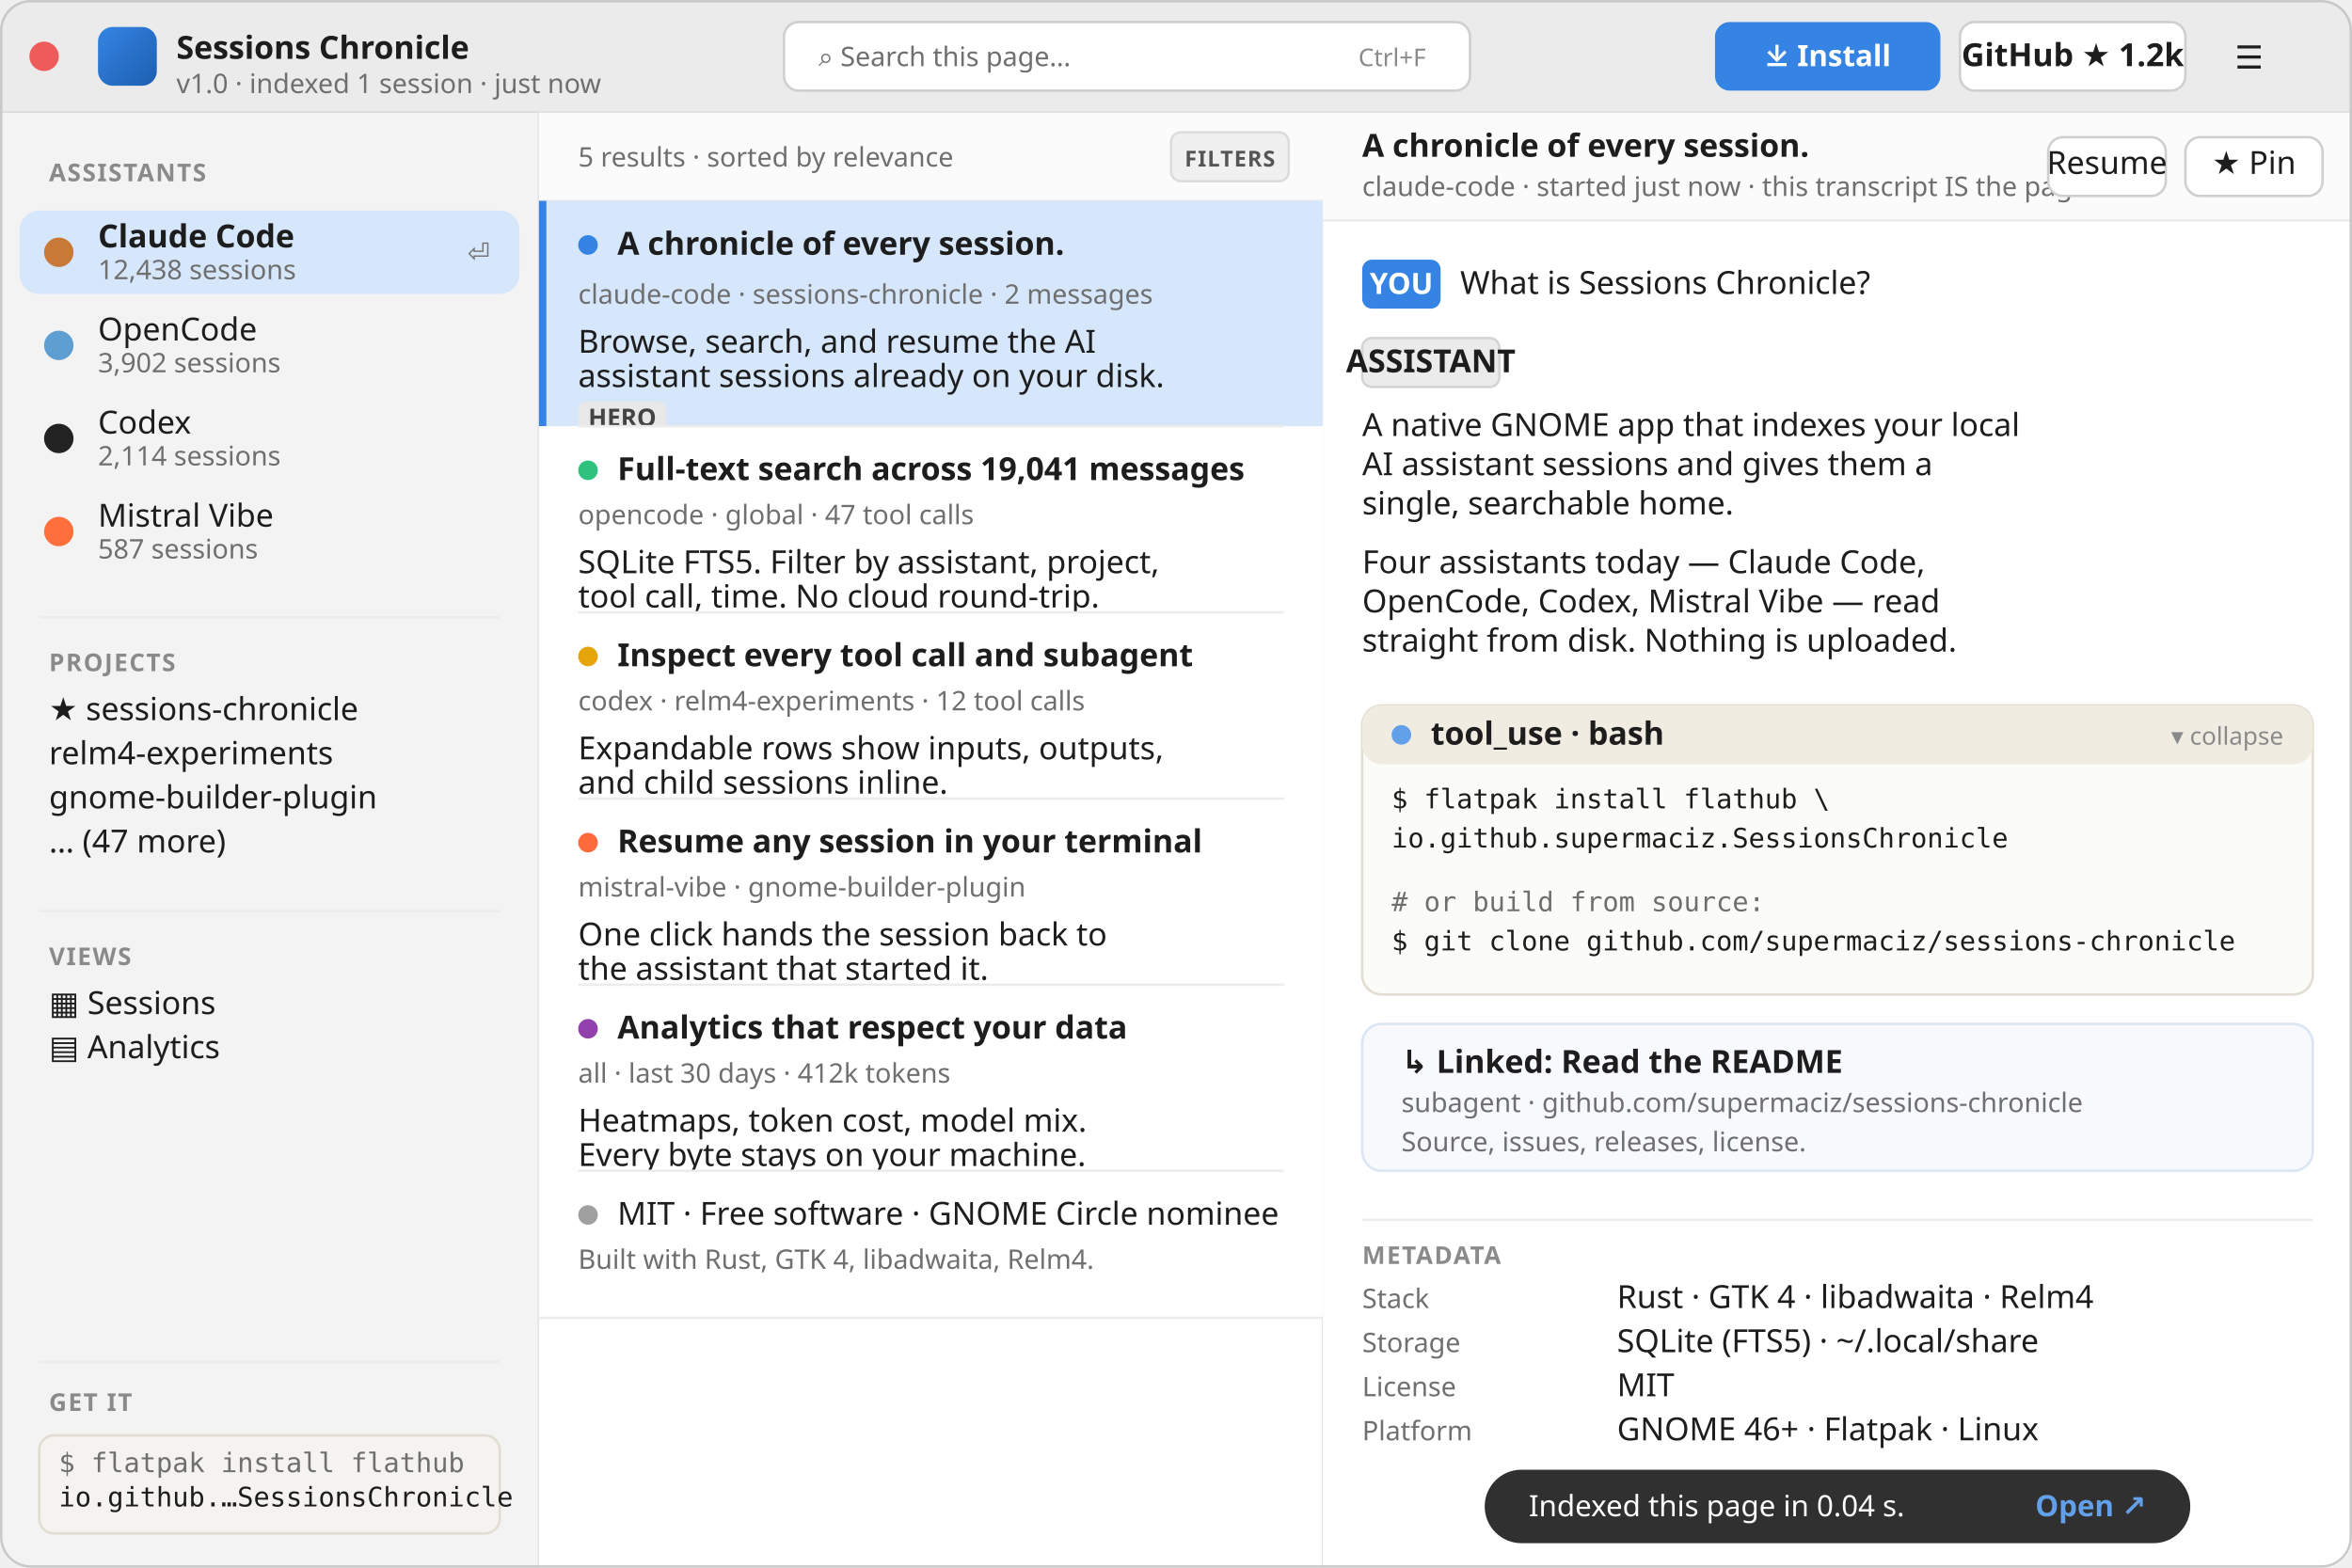
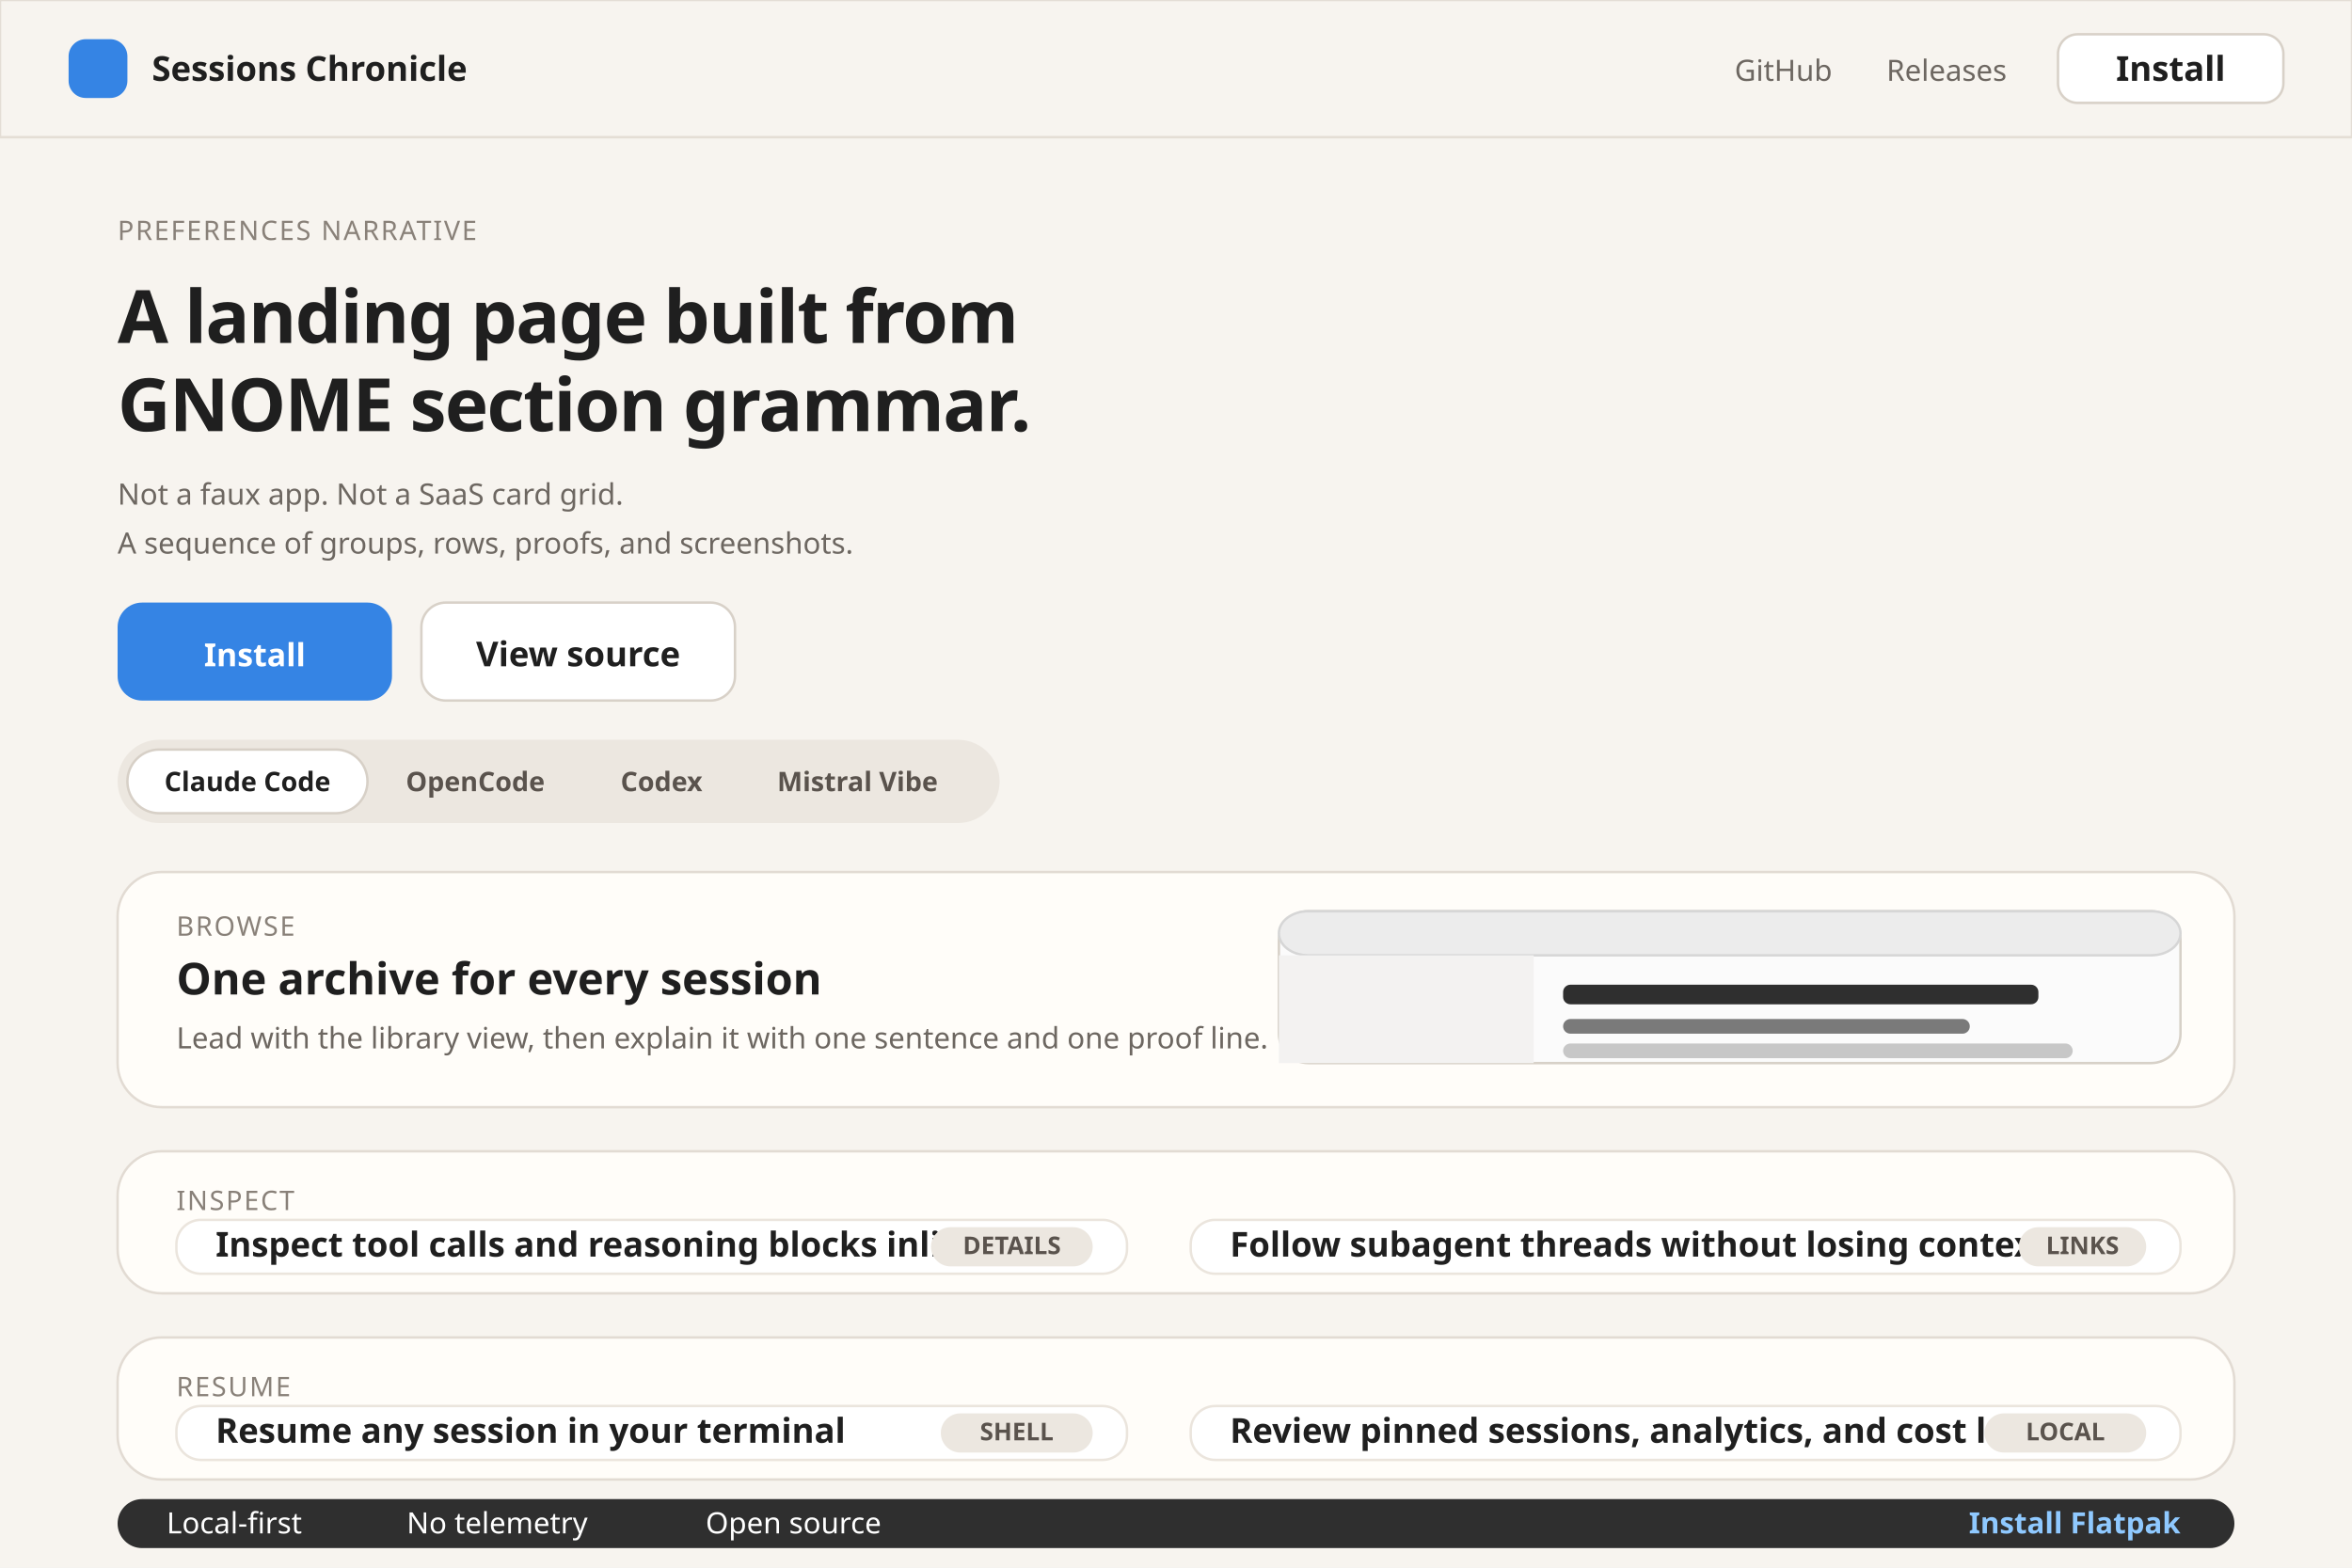
<svg xmlns="http://www.w3.org/2000/svg" width="960" height="640" font-family="Cantarell, 'Adwaita Sans', sans-serif">
  <defs>
    <style>
-       .win-bg { fill: #fafafa; }
-       .headerbar { fill: #ebebeb; }
-       .headerbar-border { stroke: #d4d4d4; stroke-width: 1; fill: none; }
-       .sidebar { fill: #f3f3f3; }
-       .sidebar-border { stroke: #e0e0e0; stroke-width: 1; }
-       .list-bg { fill: #ffffff; }
-       .detail-bg { fill: #ffffff; }
-       .divider { stroke: #e6e6e6; stroke-width: 1; }
-       .hairline { stroke: #ececec; stroke-width: 1; }
- 
-       .text { fill: #1d1d1d; font-size: 13px; }
-       .text-strong { fill: #1d1d1d; font-size: 13px; font-weight: 700; }
-       .text-dim { fill: #6f6f6f; font-size: 11px; }
-       .text-tiny { fill: #8a8a8a; font-size: 10px; }
-       .mono { font-family: 'JetBrains Mono', 'Source Code Pro', monospace; font-size: 11px; fill: #1d1d1d; }
-       .mono-dim { font-family: 'JetBrains Mono', 'Source Code Pro', monospace; font-size: 11px; fill: #6f6f6f; }
- 
-       .accent-btn { fill: #3584e4; }
-       .accent-text { fill: #ffffff; font-size: 12px; font-weight: 600; }
-       .ghost-btn { fill: #ffffff; stroke: #cfcfcf; stroke-width: 1; }
-       .flat-btn { fill: none; }
- 
-       .row-selected { fill: #d6e6fb; }
-       .row-hover { fill: #f4f4f4; }
- 
-       .pill-group { fill: #e8e8e8; }
-       .pill-text { fill: #444; font-size: 10px; font-weight: 600; }
- 
-       .accent-dot { fill: #3584e4; }
-       .ok-dot { fill: #2ec27e; }
-       .warn-dot { fill: #e5a50a; }
- 
-       .toast { fill: #303030; }
-       .toast-text { fill: #ffffff; font-size: 12px; }
-       .toast-action { fill: #62a0ea; font-size: 12px; font-weight: 600; }
- 
-       .code-bg { fill: #f5f3ef; stroke: #e2ddd2; stroke-width: 1; }
-       .badge { fill: #f0f0f0; stroke: #dcdcdc; stroke-width: 1; }
-       .badge-text { fill: #555; font-size: 9px; font-weight: 700; letter-spacing: 0.4px; }
- 
-       .focus-ring { fill: none; stroke: #3584e4; stroke-width: 2; }
+       .bg { fill: #f7f4ef; }
+       .header { fill: #f7f4ef; stroke: #e4ded5; stroke-width: 1; }
+       .group { fill: #fffdf9; stroke: #e2dbd3; stroke-width: 1; }
+       .row { fill: #ffffff; stroke: #ebe5dd; stroke-width: 1; }
+       .text { fill: #1f1f1f; font-size: 14px; }
+       .text-dim { fill: #6d6761; font-size: 12px; }
+       .text-faint { fill: #898179; font-size: 11px; letter-spacing: 0.7px; }
+       .h1 { fill: #1f1f1f; font-size: 30px; font-weight: 800; letter-spacing: -0.6px; }
+       .h2 { fill: #1f1f1f; font-size: 18px; font-weight: 700; }
+       .button { fill: #3584e4; }
+       .button-text { fill: #ffffff; font-size: 13px; font-weight: 700; }
+       .ghost { fill: #ffffff; stroke: #d8d1c8; stroke-width: 1; }
+       .switcher { fill: #ece7e0; }
+       .switcher-active { fill: #ffffff; stroke: #d7d0c7; stroke-width: 1; }
+       .switcher-text { fill: #5a534d; font-size: 11px; font-weight: 700; }
+       .switcher-text-active { fill: #1f1f1f; font-size: 11px; font-weight: 700; }
+       .shot { fill: #fbfbfb; stroke: #d7d1c8; stroke-width: 1; }
+       .shot-head { fill: #ececec; stroke: #d6d6d6; stroke-width: 1; }
+       .shot-side { fill: #f3f2f1; }
+       .line-dark { fill: #2f2f2f; }
+       .line-mid { fill: #7a7a7a; }
+       .line-light { fill: #c7c7c7; }
+       .suffix { fill: #ece7e0; }
+       .suffix-text { fill: #5a534d; font-size: 10px; font-weight: 700; }
+       .footer-strip { fill: #2f2f2f; }
+       .footer-text { fill: #ffffff; font-size: 12px; }
+       .footer-link { fill: #8fc9ff; font-size: 12px; font-weight: 700; }
    </style>
-     <linearGradient id="iconGrad" x1="0" y1="0" x2="1" y2="1">
-       <stop offset="0" stop-color="#3584e4" />
-       <stop offset="1" stop-color="#1c5fb0" />
-     </linearGradient>
-     <clipPath id="winClip">
-       <rect x="0" y="0" width="960" height="640" rx="12" />
-     </clipPath>
  </defs>
-   <g clip-path="url(#winClip)">
-     <rect width="960" height="640" class="win-bg" />
-     <rect x="0" y="0" width="960" height="46" class="headerbar" />
-     <line x1="0" y1="46" x2="960" y2="46" class="headerbar-border" />
-     <circle cx="18" cy="23" r="6" fill="#ed5b5b" />
-     <rect x="40" y="11" width="24" height="24" rx="6" fill="url(#iconGrad)" />
-     <text x="72" y="24" class="text-strong">Sessions Chronicle</text>
-     <text x="72" y="38" class="text-dim">v1.0 · indexed 1 session · just now</text>
-     <rect x="320" y="9" width="280" height="28" rx="6" fill="#ffffff" stroke="#cfcfcf" />
-     <text x="334" y="27" class="text-dim" font-size="12">⌕  Search this page…</text>
-     <text x="582" y="27" class="text-tiny" text-anchor="end">Ctrl+F</text>
-     <rect x="700" y="9" width="92" height="28" rx="6" class="accent-btn" />
-     <text x="746" y="27" class="accent-text" text-anchor="middle">⤓  Install</text>
-     <rect x="800" y="9" width="92" height="28" rx="6" class="ghost-btn" />
-     <text x="846" y="27" class="text" text-anchor="middle" font-size="12" font-weight="600">GitHub ★ 1.2k</text>
-     <rect x="900" y="9" width="36" height="28" rx="6" class="flat-btn" />
-     <text x="918" y="28" text-anchor="middle" class="text" font-size="14">☰</text>
-     <rect x="0" y="46" width="220" height="594" class="sidebar" />
-     <line x1="220" y1="46" x2="220" y2="640" class="sidebar-border" />
-     <text x="20" y="74" class="text-tiny" font-weight="700" letter-spacing="0.6">ASSISTANTS</text>
-     <g>
-       <rect x="8" y="86" width="204" height="34" rx="8" class="row-selected" />
-       <circle cx="24" cy="103" r="6" fill="#c87837" />
-       <text x="40" y="101" class="text-strong" font-size="12">Claude Code</text>
-       <text x="40" y="114" class="text-dim">12,438 sessions</text>
-       <text x="200" y="107" class="text-dim" text-anchor="end">⏎</text>
-     </g>
-     <g>
-       <rect x="8" y="124" width="204" height="34" rx="8" fill="none" />
-       <circle cx="24" cy="141" r="6" fill="#5e9ed1" />
-       <text x="40" y="139" class="text" font-size="12">OpenCode</text>
-       <text x="40" y="152" class="text-dim">3,902 sessions</text>
-     </g>
-     <g>
-       <rect x="8" y="162" width="204" height="34" rx="8" fill="none" />
-       <circle cx="24" cy="179" r="6" fill="#222" />
-       <text x="40" y="177" class="text" font-size="12">Codex</text>
-       <text x="40" y="190" class="text-dim">2,114 sessions</text>
-     </g>
-     <g>
-       <rect x="8" y="200" width="204" height="34" rx="8" fill="none" />
-       <circle cx="24" cy="217" r="6" fill="#ff6f3c" />
-       <text x="40" y="215" class="text" font-size="12">Mistral Vibe</text>
-       <text x="40" y="228" class="text-dim">587 sessions</text>
-     </g>
-     <line x1="16" y1="252" x2="204" y2="252" class="hairline" />
-     <text x="20" y="274" class="text-tiny" font-weight="700" letter-spacing="0.6">PROJECTS</text>
-     <text x="20" y="294" class="text" font-size="12">★  sessions-chronicle</text>
-     <text x="20" y="312" class="text" font-size="12" fill="#6f6f6f">   relm4-experiments</text>
-     <text x="20" y="330" class="text" font-size="12" fill="#6f6f6f">   gnome-builder-plugin</text>
-     <text x="20" y="348" class="text" font-size="12" fill="#6f6f6f">   …  (47 more)</text>
-     <line x1="16" y1="372" x2="204" y2="372" class="hairline" />
-     <text x="20" y="394" class="text-tiny" font-weight="700" letter-spacing="0.6">VIEWS</text>
-     <text x="20" y="414" class="text" font-size="12">▦  Sessions</text>
-     <text x="20" y="432" class="text" font-size="12" fill="#6f6f6f">▤  Analytics</text>
-     <line x1="16" y1="556" x2="204" y2="556" class="hairline" />
-     <text x="20" y="576" class="text-tiny" font-weight="700" letter-spacing="0.6">GET IT</text>
-     <rect x="16" y="586" width="188" height="40" rx="6" class="code-bg" />
-     <text x="24" y="601" class="mono-dim">$ flatpak install flathub</text>
-     <text x="24" y="615" class="mono">  io.github.…SessionsChronicle</text>
-     <rect x="220" y="46" width="320" height="594" class="list-bg" />
-     <line x1="540" y1="46" x2="540" y2="640" class="divider" />
-     <rect x="220" y="46" width="320" height="36" fill="#fbfbfb" />
-     <line x1="220" y1="82" x2="540" y2="82" class="hairline" />
-     <text x="236" y="68" class="text-dim">5 results · sorted by relevance</text>
-     <rect x="478" y="54" width="48" height="20" rx="4" class="badge" />
-     <text x="502" y="68" class="badge-text" text-anchor="middle">FILTERS</text>
-     <g>
-       <rect x="220" y="82" width="320" height="92" class="row-selected" />
-       <rect x="220" y="82" width="3" height="92" fill="#3584e4" />
-       <circle cx="240" cy="100" r="4" class="accent-dot" />
-       <text x="252" y="104" class="text-strong">A chronicle of every session.</text>
-       <text x="236" y="124" class="text-dim">claude-code · sessions-chronicle · 2 messages</text>
-       <text x="236" y="144" class="text" font-size="12">Browse, search, and resume the AI</text>
-       <text x="236" y="158" class="text" font-size="12">assistant sessions already on your disk.</text>
-       <rect x="236" y="164" width="36" height="14" rx="3" class="pill-group" />
-       <text x="254" y="174" class="pill-text" text-anchor="middle">HERO</text>
-     </g>
-     <g>
-       <rect x="220" y="174" width="320" height="76" class="list-bg" />
-       <line x1="236" y1="174" x2="524" y2="174" class="hairline" />
-       <circle cx="240" cy="192" r="4" class="ok-dot" />
-       <text x="252" y="196" class="text-strong" font-size="12">Full-text search across 19,041 messages</text>
-       <text x="236" y="214" class="text-dim">opencode · global · 47 tool calls</text>
-       <text x="236" y="234" class="text" font-size="12">SQLite FTS5. Filter by assistant, project,</text>
-       <text x="236" y="248" class="text" font-size="12">tool call, time. No cloud round-trip.</text>
-     </g>
-     <g>
-       <rect x="220" y="250" width="320" height="76" class="list-bg" />
-       <line x1="236" y1="250" x2="524" y2="250" class="hairline" />
-       <circle cx="240" cy="268" r="4" class="warn-dot" />
-       <text x="252" y="272" class="text-strong" font-size="12">Inspect every tool call and subagent</text>
-       <text x="236" y="290" class="text-dim">codex · relm4-experiments · 12 tool calls</text>
-       <text x="236" y="310" class="text" font-size="12">Expandable rows show inputs, outputs,</text>
-       <text x="236" y="324" class="text" font-size="12">and child sessions inline.</text>
-     </g>
-     <g>
-       <rect x="220" y="326" width="320" height="76" class="list-bg" />
-       <line x1="236" y1="326" x2="524" y2="326" class="hairline" />
-       <circle cx="240" cy="344" r="4" fill="#ff6a3d" />
-       <text x="252" y="348" class="text-strong" font-size="12">Resume any session in your terminal</text>
-       <text x="236" y="366" class="text-dim">mistral-vibe · gnome-builder-plugin</text>
-       <text x="236" y="386" class="text" font-size="12">One click hands the session back to</text>
-       <text x="236" y="400" class="text" font-size="12">the assistant that started it.</text>
-     </g>
-     <g>
-       <rect x="220" y="402" width="320" height="76" class="list-bg" />
-       <line x1="236" y1="402" x2="524" y2="402" class="hairline" />
-       <circle cx="240" cy="420" r="4" fill="#9141ac" />
-       <text x="252" y="424" class="text-strong" font-size="12">Analytics that respect your data</text>
-       <text x="236" y="442" class="text-dim">all · last 30 days · 412k tokens</text>
-       <text x="236" y="462" class="text" font-size="12">Heatmaps, token cost, model mix.</text>
-       <text x="236" y="476" class="text" font-size="12">Every byte stays on your machine.</text>
-     </g>
-     <g>
-       <rect x="220" y="478" width="320" height="60" class="list-bg" />
-       <line x1="236" y1="478" x2="524" y2="478" class="hairline" />
-       <circle cx="240" cy="496" r="4" fill="#a0a0a0" />
-       <text x="252" y="500" class="text" font-size="12">MIT · Free software · GNOME Circle nominee</text>
-       <text x="236" y="518" class="text-dim">Built with Rust, GTK 4, libadwaita, Relm4.</text>
-     </g>
-     <line x1="220" y1="538" x2="540" y2="538" class="hairline" />
-     <rect x="540" y="46" width="420" height="594" class="detail-bg" />
-     <rect x="540" y="46" width="420" height="44" fill="#fbfbfb" />
-     <line x1="540" y1="90" x2="960" y2="90" class="hairline" />
-     <text x="556" y="64" class="text-strong" font-size="13">A chronicle of every session.</text>
-     <text x="556" y="80" class="text-dim">claude-code · started just now · this transcript IS the page</text>
-     <rect x="836" y="56" width="48" height="24" rx="6" class="ghost-btn" />
-     <text x="860" y="71" text-anchor="middle" class="text" font-size="11">Resume</text>
-     <rect x="892" y="56" width="56" height="24" rx="6" class="ghost-btn" />
-     <text x="920" y="71" text-anchor="middle" class="text" font-size="11">★ Pin</text>
-     <g>
-       <rect x="556" y="106" width="32" height="20" rx="4" fill="#3584e4" />
-       <text x="572" y="120" text-anchor="middle" class="accent-text" font-size="10">YOU</text>
-       <text x="596" y="120" class="text" font-size="12">What is Sessions Chronicle?</text>
-     </g>
-     <g>
-       <rect x="556" y="138" width="56" height="20" rx="4" fill="#ebebeb" stroke="#d4d4d4" />
-       <text x="584" y="152" text-anchor="middle" class="text" font-size="10" font-weight="700">ASSISTANT</text>
-       <text x="556" y="178" class="text" font-size="12">A native GNOME app that indexes your local</text>
-       <text x="556" y="194" class="text" font-size="12">AI assistant sessions and gives them a</text>
-       <text x="556" y="210" class="text" font-size="12">single, searchable home.</text>
-       <text x="556" y="234" class="text" font-size="12">Four assistants today — Claude Code,</text>
-       <text x="556" y="250" class="text" font-size="12">OpenCode, Codex, Mistral Vibe — read</text>
-       <text x="556" y="266" class="text" font-size="12">straight from disk. Nothing is uploaded.</text>
-     </g>
-     <g>
-       <rect x="556" y="288" width="388" height="118" rx="8" fill="#fbfbf7" stroke="#e2ddd2" />
-       <rect x="556" y="288" width="388" height="24" rx="8" fill="#f0ece2" />
-       <circle cx="572" cy="300" r="4" fill="#62a0ea" />
-       <text x="584" y="304" class="text" font-size="11" font-weight="700">tool_use · bash</text>
-       <text x="932" y="304" class="text-tiny" text-anchor="end">▾ collapse</text>
-       <text x="568" y="330" class="mono">$ flatpak install flathub \</text>
-       <text x="568" y="346" class="mono">    io.github.supermaciz.SessionsChronicle</text>
-       <text x="568" y="372" class="mono-dim"># or build from source:</text>
-       <text x="568" y="388" class="mono">$ git clone github.com/supermaciz/sessions-chronicle</text>
-     </g>
-     <g>
-       <rect x="556" y="418" width="388" height="60" rx="8" fill="#f7f9fc" stroke="#dbe5f3" />
-       <text x="572" y="438" class="text-strong" font-size="11">↳  Linked: Read the README</text>
-       <text x="572" y="454" class="text-dim">subagent · github.com/supermaciz/sessions-chronicle</text>
-       <text x="572" y="470" class="text-dim">Source, issues, releases, license.</text>
-     </g>
-     <line x1="556" y1="498" x2="944" y2="498" class="hairline" />
-     <text x="556" y="516" class="text-tiny" font-weight="700" letter-spacing="0.6">METADATA</text>
-     <text x="556" y="534" class="text-dim">Stack</text>
-     <text x="660" y="534" class="text" font-size="11">Rust · GTK 4 · libadwaita · Relm4</text>
-     <text x="556" y="552" class="text-dim">Storage</text>
-     <text x="660" y="552" class="text" font-size="11">SQLite (FTS5) · ~/.local/share</text>
-     <text x="556" y="570" class="text-dim">License</text>
-     <text x="660" y="570" class="text" font-size="11">MIT</text>
-     <text x="556" y="588" class="text-dim">Platform</text>
-     <text x="660" y="588" class="text" font-size="11">GNOME 46+ · Flatpak · Linux</text>
-     <g>
-       <rect x="606" y="600" width="288" height="30" rx="15" class="toast" />
-       <text x="624" y="619" class="toast-text">Indexed this page in 0.04 s.</text>
-       <text x="876" y="619" class="toast-action" text-anchor="end">Open ↗</text>
-     </g>
-   </g>
-   <rect x="0.5" y="0.5" width="959" height="639" rx="12" fill="none" stroke="#c9c9c9" />
+   <rect width="960" height="640" class="bg" />
+   <rect x="0" y="0" width="960" height="56" class="header" />
+   <rect x="28" y="16" width="24" height="24" rx="7" fill="#3584e4" />
+   <text x="62" y="33" class="text" font-weight="700">Sessions Chronicle</text>
+   <text x="708" y="33" class="text-dim">GitHub</text>
+   <text x="770" y="33" class="text-dim">Releases</text>
+   <rect x="840" y="14" width="92" height="28" rx="8" class="ghost" />
+   <text x="886" y="33" class="text" text-anchor="middle" font-size="12" font-weight="700">Install</text>
+   <text x="48" y="98" class="text-faint">PREFERENCES NARRATIVE</text>
+   <text x="48" y="140" class="h1">A landing page built from</text>
+   <text x="48" y="176" class="h1">GNOME section grammar.</text>
+   <text x="48" y="206" class="text-dim">Not a faux app. Not a SaaS card grid.</text>
+   <text x="48" y="226" class="text-dim">A sequence of groups, rows, proofs, and screenshots.</text>
+   <rect x="48" y="246" width="112" height="40" rx="10" class="button" />
+   <text x="104" y="272" class="button-text" text-anchor="middle">Install</text>
+   <rect x="172" y="246" width="128" height="40" rx="10" class="ghost" />
+   <text x="236" y="272" class="text" text-anchor="middle" font-size="13" font-weight="700">View source</text>
+   <rect x="48" y="302" width="360" height="34" rx="17" class="switcher" />
+   <rect x="52" y="306" width="98" height="26" rx="13" class="switcher-active" />
+   <text x="101" y="323" class="switcher-text-active" text-anchor="middle">Claude Code</text>
+   <text x="194" y="323" class="switcher-text" text-anchor="middle">OpenCode</text>
+   <text x="270" y="323" class="switcher-text" text-anchor="middle">Codex</text>
+   <text x="350" y="323" class="switcher-text" text-anchor="middle">Mistral Vibe</text>
+   <rect x="48" y="356" width="864" height="96" rx="18" class="group" />
+   <text x="72" y="382" class="text-faint">BROWSE</text>
+   <text x="72" y="406" class="h2">One archive for every session</text>
+   <text x="72" y="428" class="text-dim">Lead with the library view, then explain it with one sentence and one proof line.</text>
+   <rect x="522" y="372" width="368" height="62" rx="12" class="shot" />
+   <rect x="522" y="372" width="368" height="18" rx="12" class="shot-head" />
+   <rect x="522" y="390" width="104" height="44" class="shot-side" />
+   <rect x="638" y="402" width="194" height="8" rx="3" class="line-dark" />
+   <rect x="638" y="416" width="166" height="6" rx="3" class="line-mid" />
+   <rect x="638" y="426" width="208" height="6" rx="3" class="line-light" />
+   <rect x="48" y="470" width="864" height="58" rx="18" class="group" />
+   <text x="72" y="494" class="text-faint">INSPECT</text>
+   <rect x="72" y="498" width="388" height="22" rx="10" class="row" />
+   <text x="88" y="513" class="text" font-size="13" font-weight="700">Inspect tool calls and reasoning blocks inline</text>
+   <rect x="380" y="501" width="66" height="16" rx="8" class="suffix" />
+   <text x="413" y="512" class="suffix-text" text-anchor="middle">DETAILS</text>
+   <rect x="486" y="498" width="404" height="22" rx="10" class="row" />
+   <text x="502" y="513" class="text" font-size="13" font-weight="700">Follow subagent threads without losing context</text>
+   <rect x="824" y="501" width="52" height="16" rx="8" class="suffix" />
+   <text x="850" y="512" class="suffix-text" text-anchor="middle">LINKS</text>
+   <rect x="48" y="546" width="864" height="58" rx="18" class="group" />
+   <text x="72" y="570" class="text-faint">RESUME</text>
+   <rect x="72" y="574" width="388" height="22" rx="10" class="row" />
+   <text x="88" y="589" class="text" font-size="13" font-weight="700">Resume any session in your terminal</text>
+   <rect x="384" y="577" width="62" height="16" rx="8" class="suffix" />
+   <text x="415" y="588" class="suffix-text" text-anchor="middle">SHELL</text>
+   <rect x="486" y="574" width="404" height="22" rx="10" class="row" />
+   <text x="502" y="589" class="text" font-size="13" font-weight="700">Review pinned sessions, analytics, and cost locally</text>
+   <rect x="810" y="577" width="66" height="16" rx="8" class="suffix" />
+   <text x="843" y="588" class="suffix-text" text-anchor="middle">LOCAL</text>
+   <rect x="48" y="612" width="864" height="20" rx="10" class="footer-strip" />
+   <text x="68" y="626" class="footer-text">Local-first</text>
+   <text x="166" y="626" class="footer-text">No telemetry</text>
+   <text x="288" y="626" class="footer-text">Open source</text>
+   <text x="890" y="626" class="footer-link" text-anchor="end">Install Flatpak</text>
</svg>
